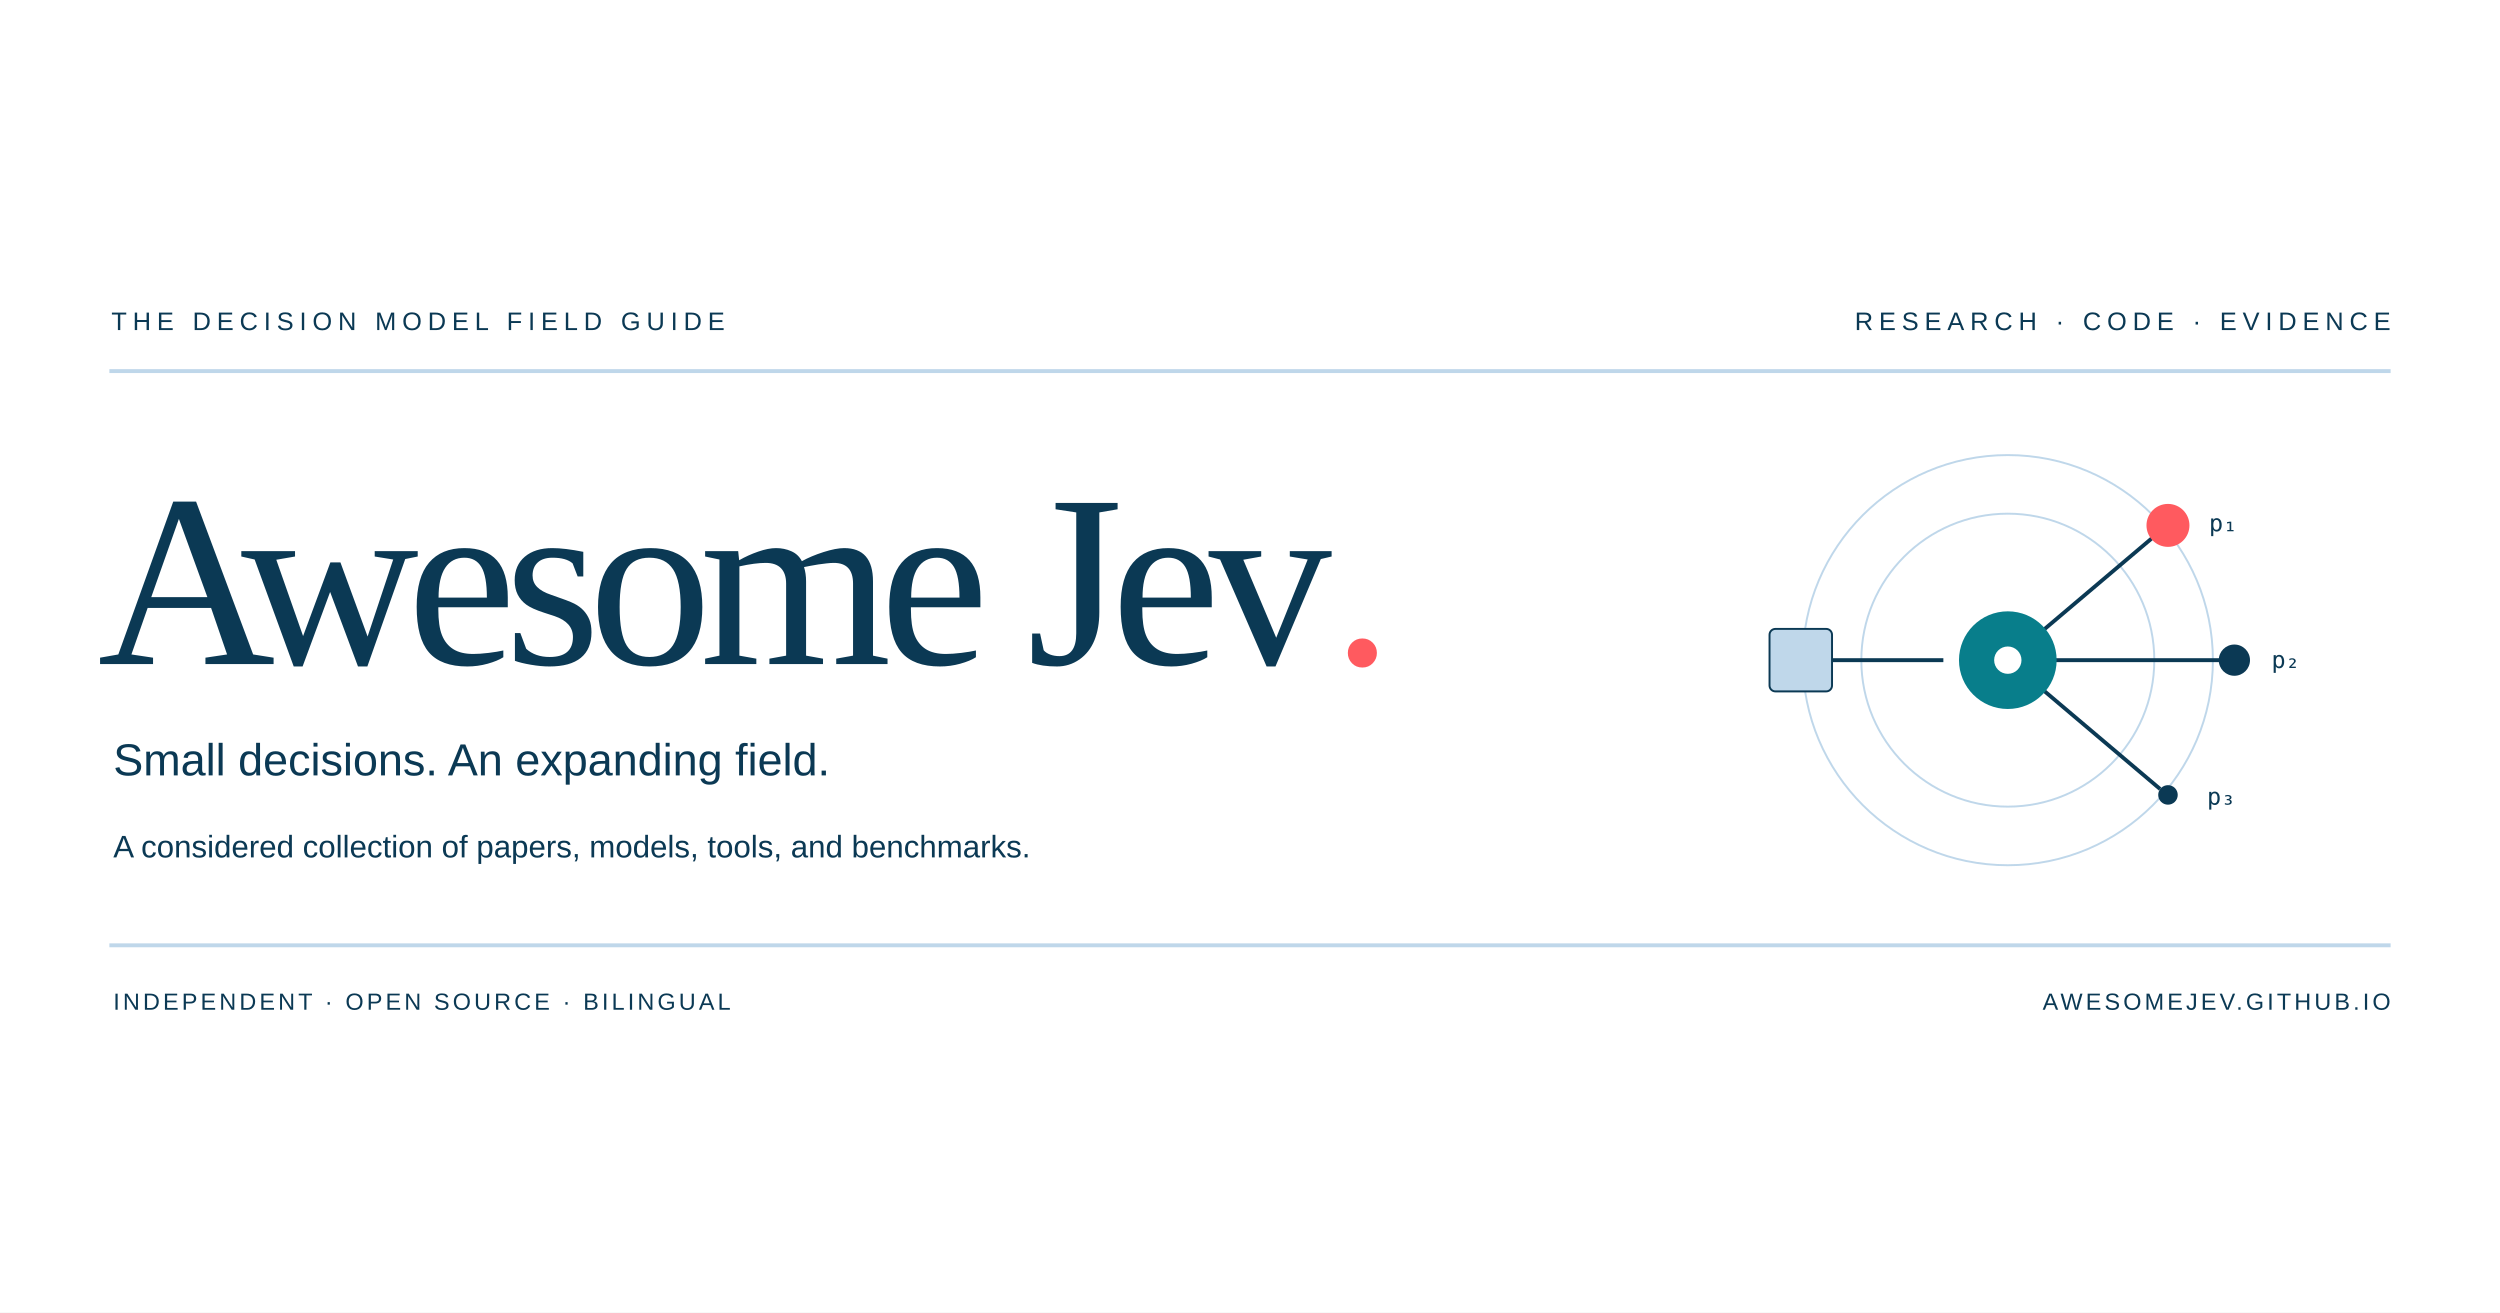
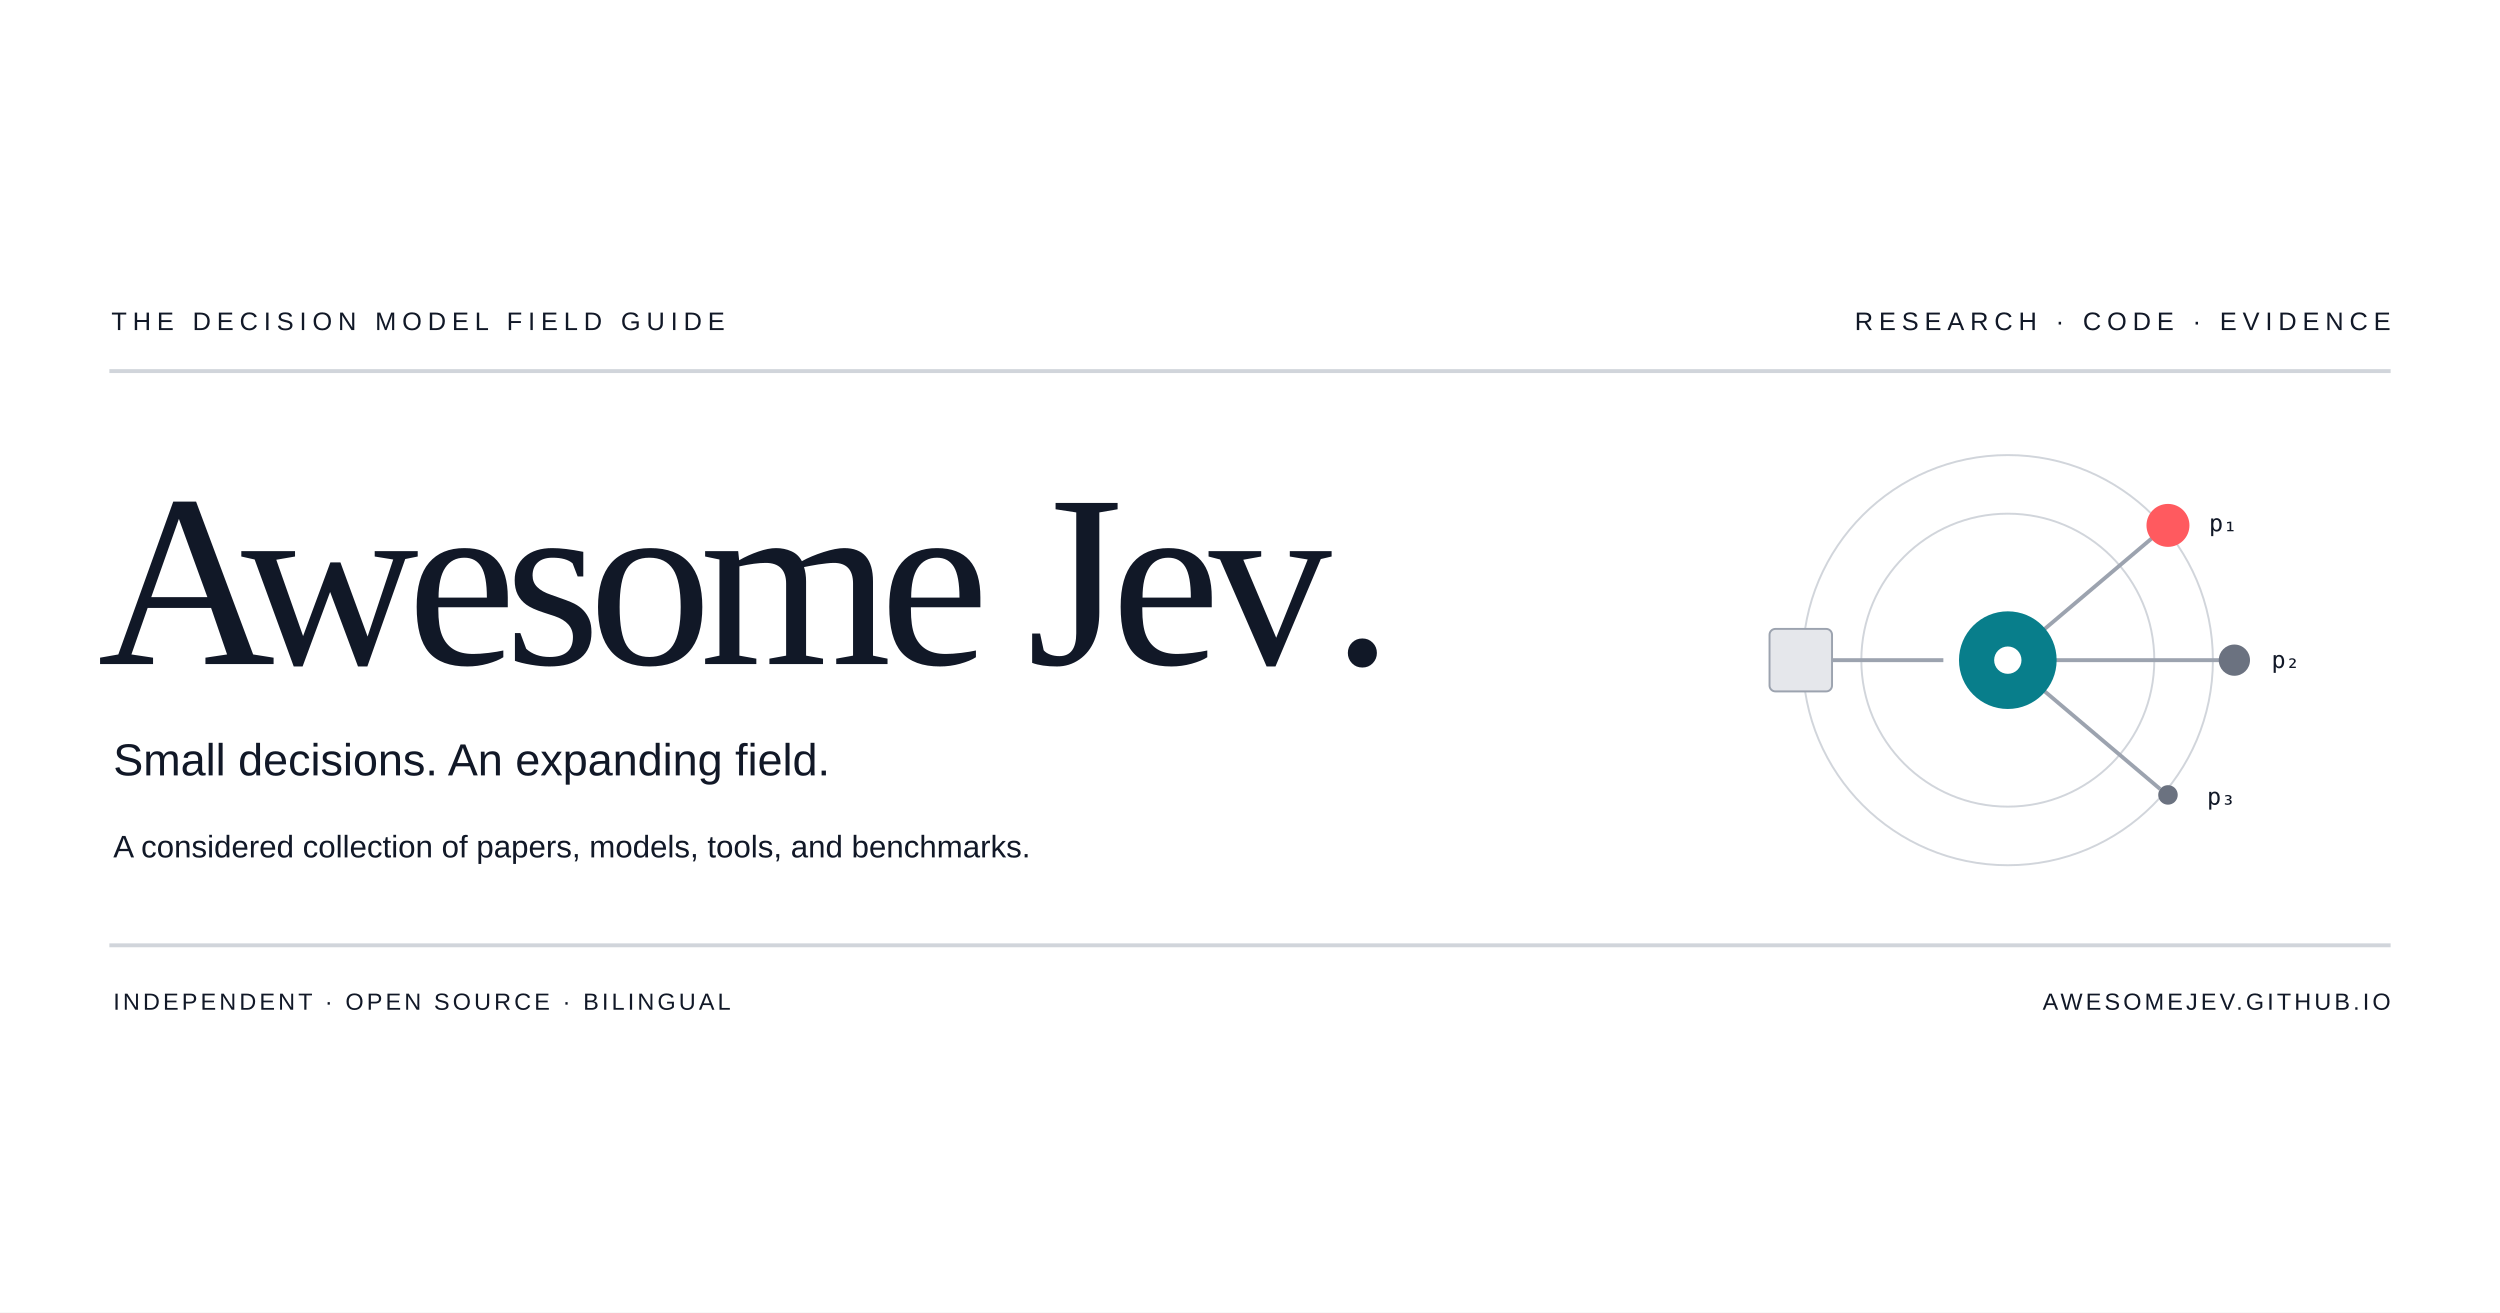
<svg xmlns="http://www.w3.org/2000/svg" width="1200" height="630" viewBox="0 0 1200 630">
  <rect width="1200" height="630" fill="#FFFFFF" />
  <g transform="translate(0 118.125) scale(0.9375)">
    <rect width="1280" height="420" fill="#FFFFFF" />
-     <path d="M56 64H1224M56 358H1224" stroke="#BFD7EA" stroke-width="2" />
-     <g fill="#0B3954" font-family="Arial,Helvetica,sans-serif" font-size="13" letter-spacing="3">
+     <path d="M56 64H1224M56 358H1224" stroke="#D1D5DB" stroke-width="2" />
+     <g fill="#111827" font-family="Arial,Helvetica,sans-serif" font-size="13" letter-spacing="3">
      <text x="57" y="43">THE DECISION MODEL FIELD GUIDE</text>
      <text x="1224" y="43" text-anchor="end">RESEARCH · CODE · EVIDENCE</text>
    </g>
-     <text x="50" y="214" fill="#0B3954" font-family="Georgia,Times New Roman,serif" font-size="126" letter-spacing="-6">Awesome Jev<tspan fill="#FF5A5F">.</tspan>
+     <text x="50" y="214" fill="#111827" font-family="Georgia,Times New Roman,serif" font-size="126" letter-spacing="-6">Awesome Jev<tspan fill="#111827">.</tspan>
    </text>
-     <text x="58" y="271" fill="#0B3954" font-family="Arial,Helvetica,sans-serif" font-size="23">Small decisions. An expanding field.</text>
-     <text x="58" y="313" fill="#0B3954" font-family="Arial,Helvetica,sans-serif" font-size="16">A considered collection of papers, models, tools, and benchmarks.</text>
+     <text x="58" y="271" fill="#111827" font-family="Arial,Helvetica,sans-serif" font-size="23">Small decisions. An expanding field.</text>
+     <text x="58" y="313" fill="#111827" font-family="Arial,Helvetica,sans-serif" font-size="16">A considered collection of papers, models, tools, and benchmarks.</text>
    <g transform="translate(913 101)">
-       <circle cx="115" cy="111" r="105" fill="none" stroke="#BFD7EA" />
-       <circle cx="115" cy="111" r="75" fill="none" stroke="#BFD7EA" />
-       <path d="M17 111H82M115 111L193 45M115 111H225M115 111L193 177" fill="none" stroke="#0B3954" stroke-width="2" />
-       <rect x="-7" y="95" width="32" height="32" rx="3" fill="#BFD7EA" stroke="#0B3954" />
+       <circle cx="115" cy="111" r="105" fill="none" stroke="#D1D5DB" />
+       <circle cx="115" cy="111" r="75" fill="none" stroke="#D1D5DB" />
+       <path d="M17 111H82M115 111L193 45M115 111H225M115 111L193 177" fill="none" stroke="#9CA3AF" stroke-width="2" />
+       <rect x="-7" y="95" width="32" height="32" rx="3" fill="#E5E7EB" stroke="#9CA3AF" />
      <circle cx="115" cy="111" r="25" fill="#087E8B" />
      <circle cx="115" cy="111" r="7" fill="#FFFFFF" />
      <circle cx="197" cy="42" r="11" fill="#FF5A5F" />
-       <circle cx="231" cy="111" r="8" fill="#0B3954" />
-       <circle cx="197" cy="180" r="5" fill="#0B3954" />
-       <g fill="#0B3954" font-family="monospace" font-size="12">
+       <circle cx="231" cy="111" r="8" fill="#6B7280" />
+       <circle cx="197" cy="180" r="5" fill="#6B7280" />
+       <g fill="#111827" font-family="monospace" font-size="12">
        <text x="218" y="45">p₁</text>
        <text x="250" y="115">p₂</text>
        <text x="217" y="185">p₃</text>
      </g>
    </g>
-     <g fill="#0B3954" font-family="Arial,Helvetica,sans-serif" font-size="12" letter-spacing="1.6">
+     <g fill="#111827" font-family="Arial,Helvetica,sans-serif" font-size="12" letter-spacing="1.6">
      <text x="58" y="391">INDEPENDENT · OPEN SOURCE · BILINGUAL</text>
      <text x="1224" y="391" text-anchor="end">AWESOMEJEV.GITHUB.IO</text>
    </g>
  </g>
</svg>
